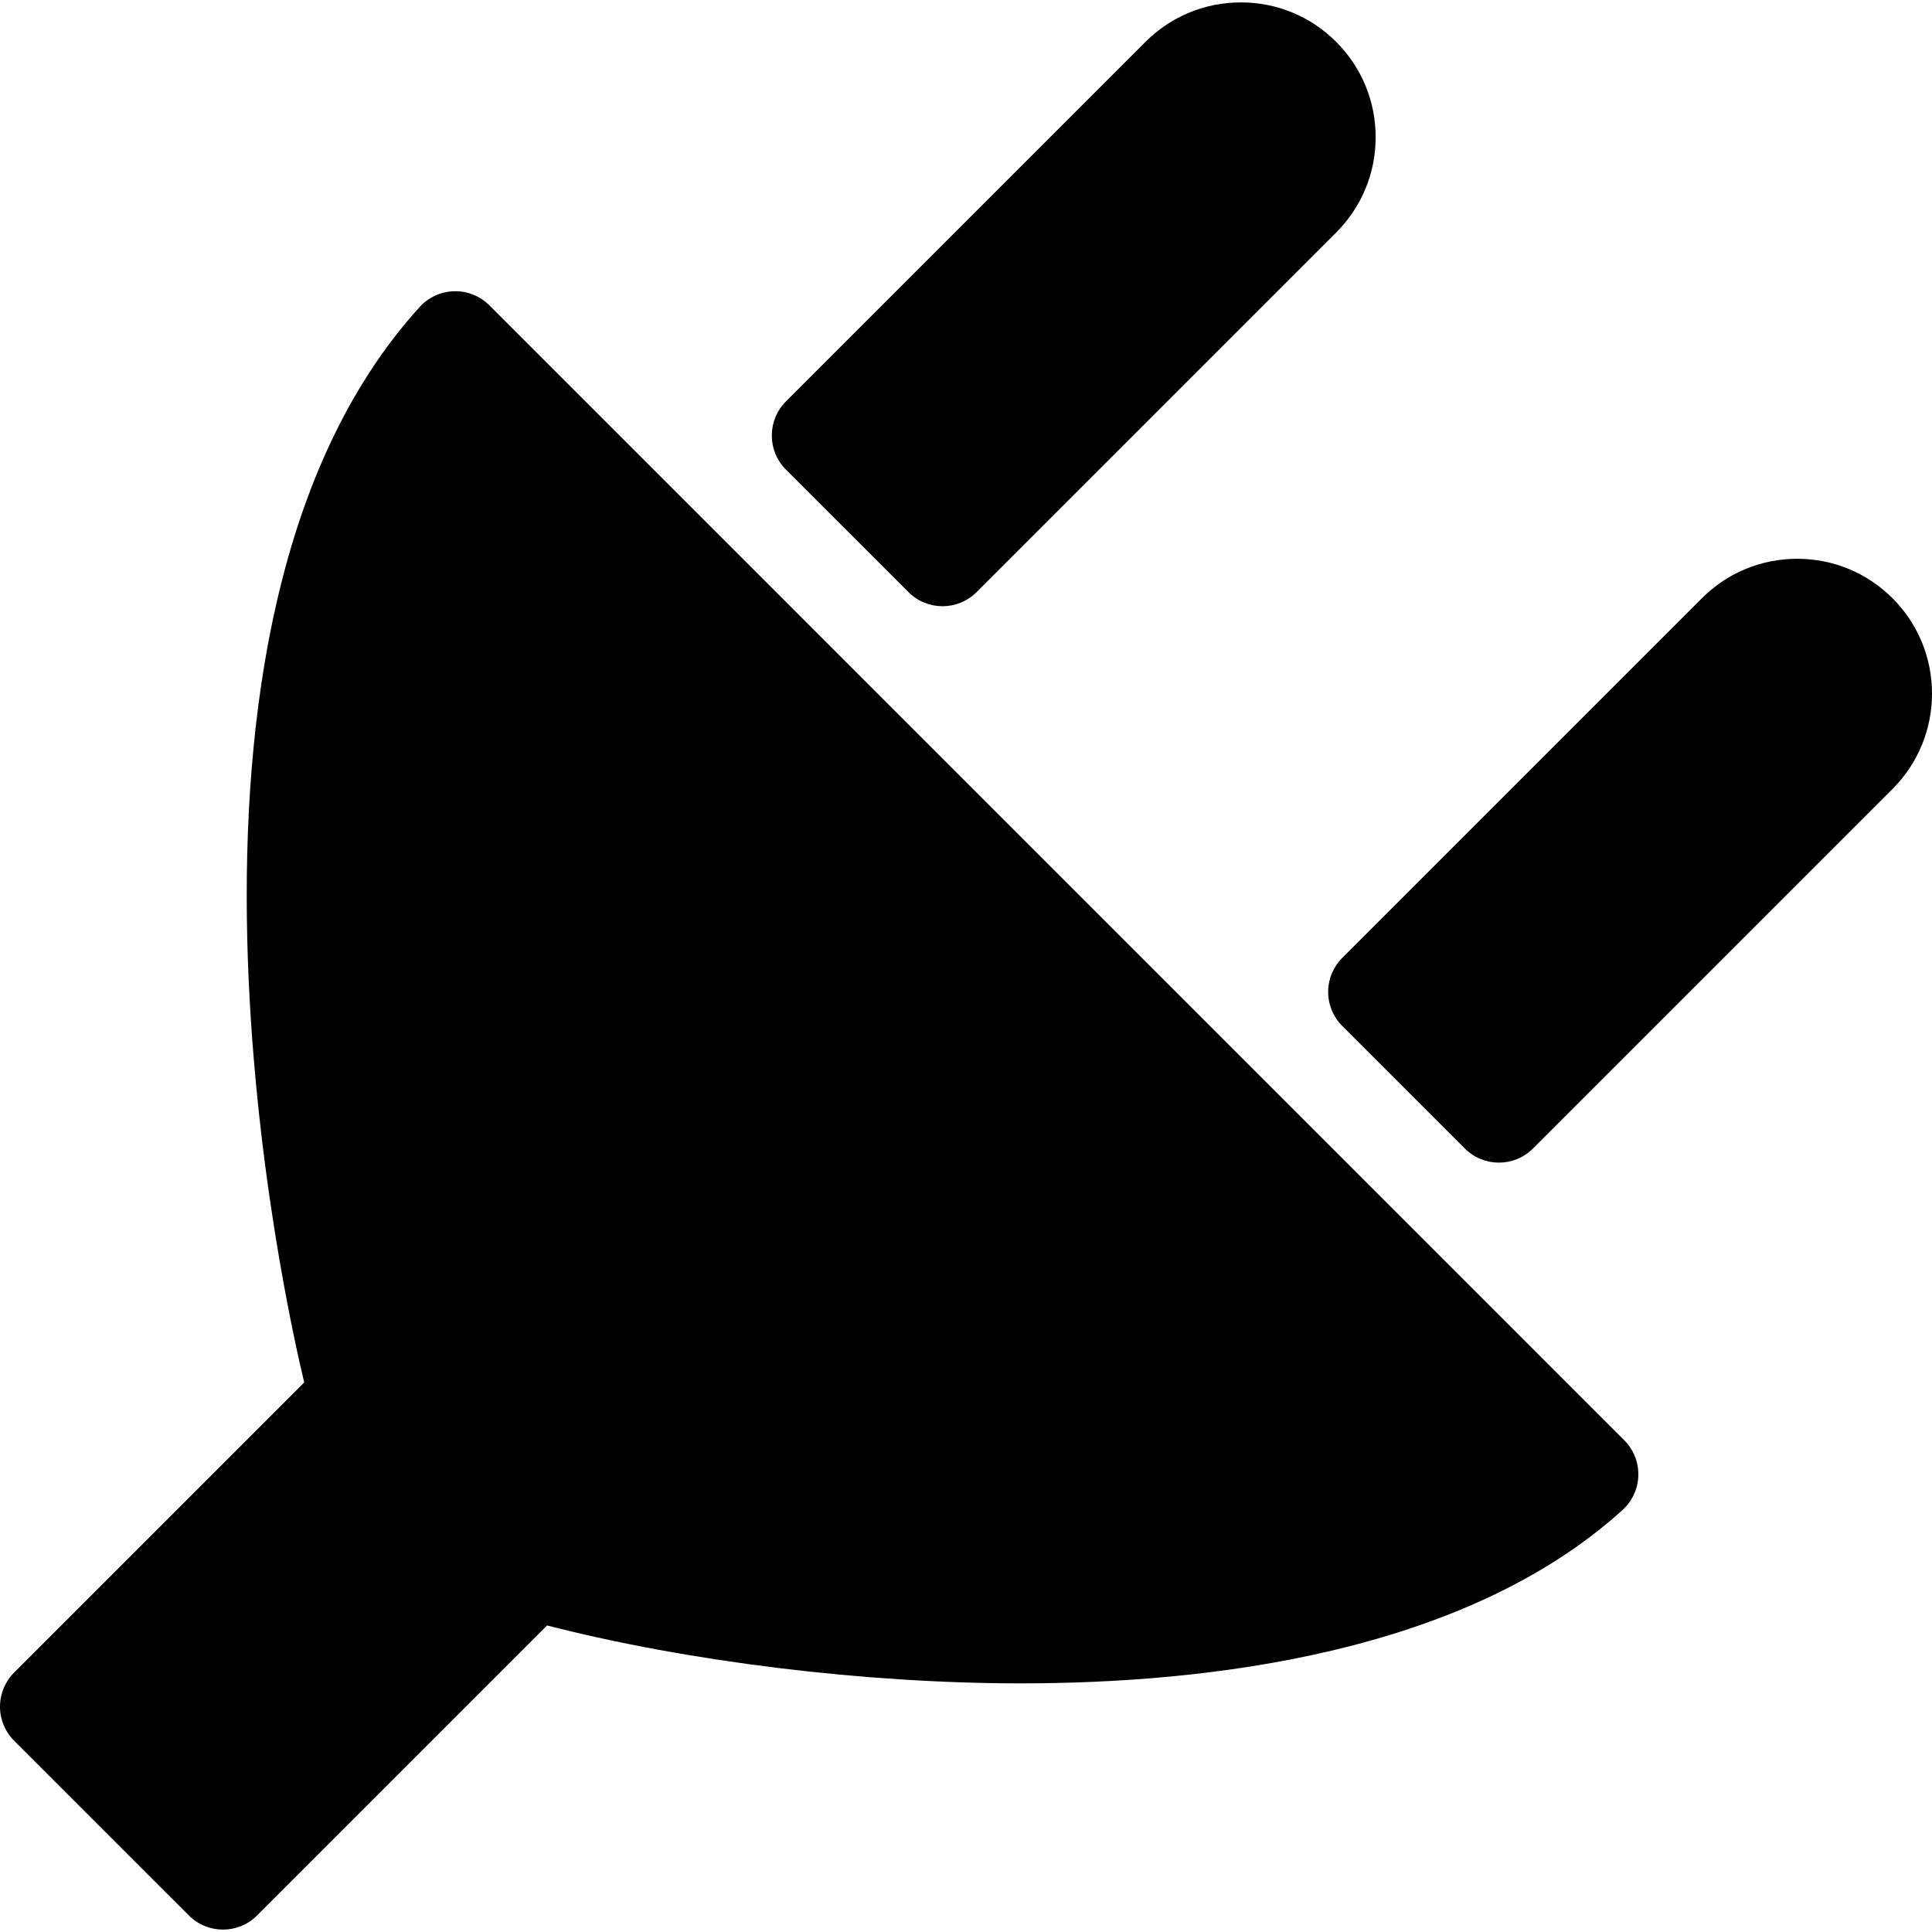
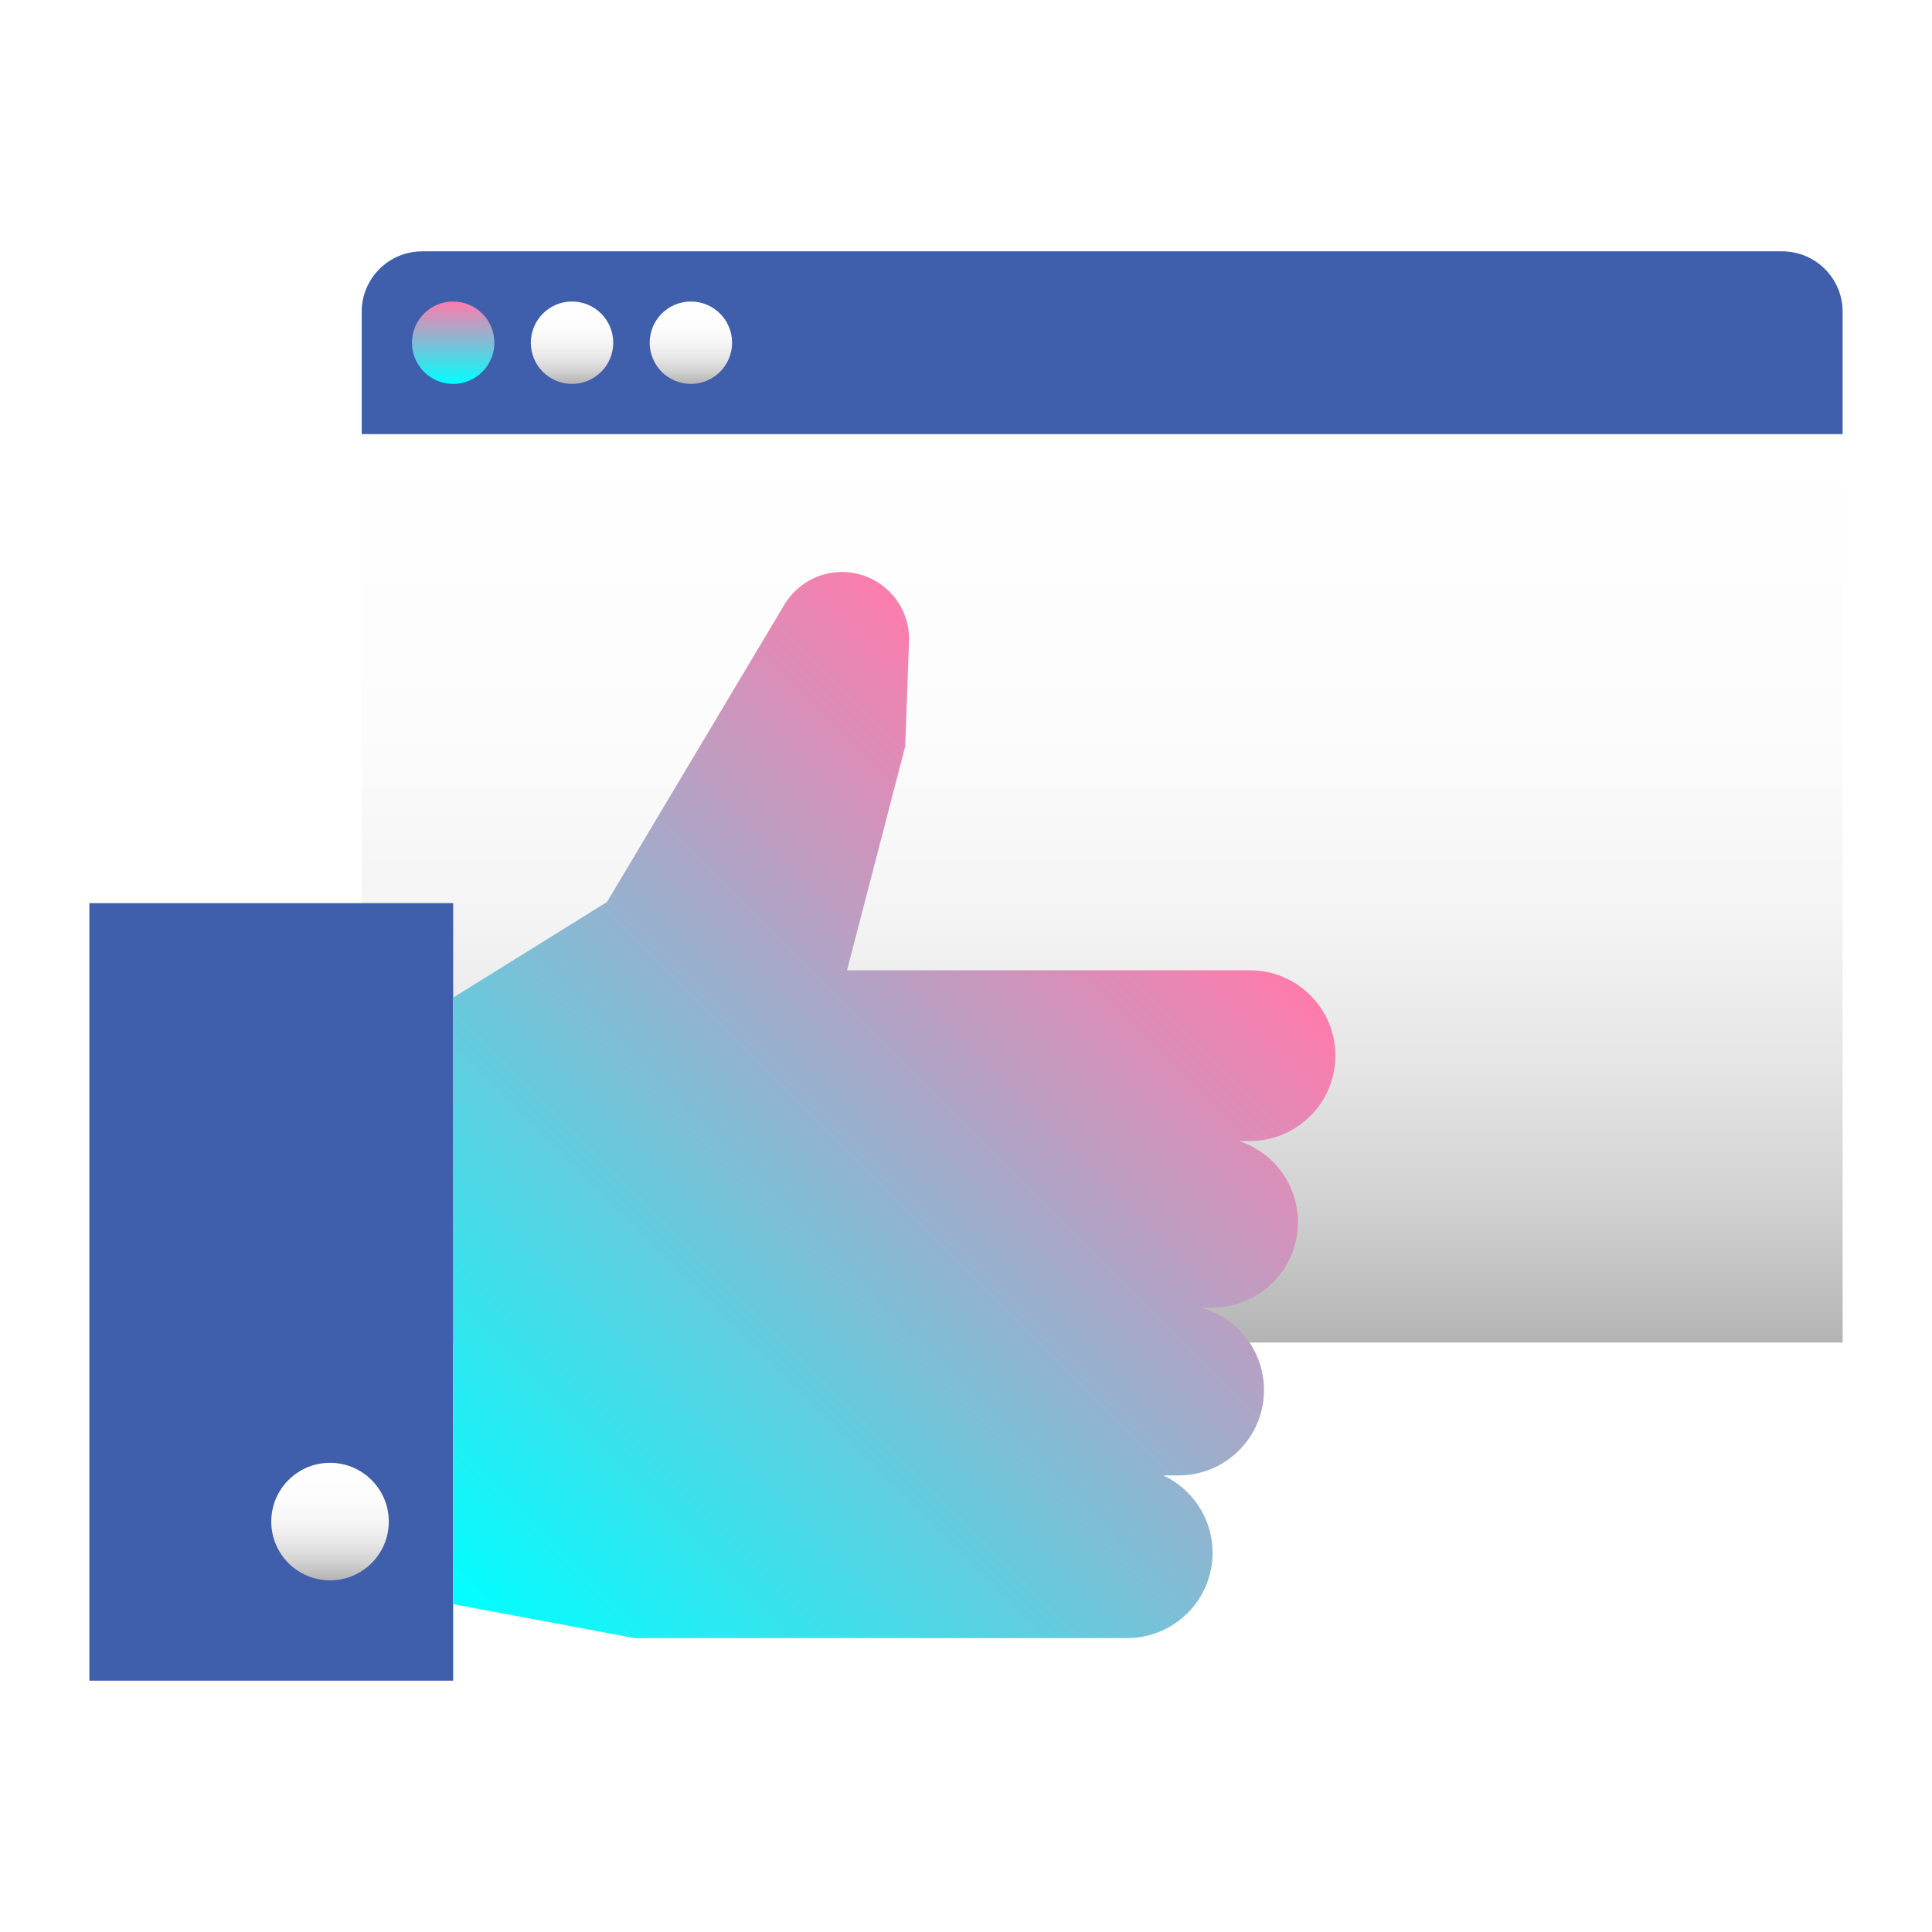
- <svg xmlns="http://www.w3.org/2000/svg" version="1.1" id="Capa_1" x="0px" y="0px" width="99.012px" height="99.012px" viewBox="0 0 99.012 99.012" style="enable-background:new 0 0 99.012 99.012;" xml:space="preserve">
-   <g>
-     <g>
-       <path d="M25.08,15.648c-0.478-0.478-1.135-0.742-1.805-0.723c-0.675,0.017-1.314,0.309-1.768,0.808    c-14.829,16.325-6.762,51.623-5.916,55.115L0.723,85.717C0.26,86.18,0,86.808,0,87.463c0,0.654,0.26,1.283,0.723,1.746    l8.958,8.957c0.482,0.48,1.114,0.723,1.746,0.723c0.631,0,1.264-0.24,1.745-0.723l14.865-14.864    c7.237,1.859,16.289,2.968,24.28,2.968c9.599,0,22.739-1.543,30.836-8.886c0.5-0.454,0.793-1.093,0.809-1.769    c0.018-0.676-0.245-1.328-0.723-1.805L25.08,15.648z" />
-       <path d="M46.557,30.345c0.482,0.482,1.114,0.723,1.746,0.723c0.632,0,1.264-0.241,1.746-0.724l18.428-18.428    c1.305-1.305,2.023-3.04,2.023-4.885c0-1.846-0.719-3.582-2.023-4.886c-1.305-1.305-3.039-2.022-4.885-2.022    c-1.845,0-3.581,0.718-4.887,2.022L40.277,20.574c-0.964,0.964-0.964,2.527,0,3.492L46.557,30.345z" />
-       <path d="M96.99,30.661c-1.305-1.305-3.039-2.024-4.885-2.024c-1.847,0-3.582,0.718-4.886,2.023L68.79,49.089    c-0.464,0.463-0.724,1.091-0.724,1.746s0.26,1.282,0.724,1.746l6.28,6.278c0.481,0.482,1.113,0.724,1.746,0.724    c0.631,0,1.264-0.241,1.746-0.724l18.43-18.429C99.686,37.735,99.686,33.353,96.99,30.661z" />
-     </g>
-   </g>
-   <g>
- </g>
-   <g>
- </g>
-   <g>
- </g>
-   <g>
- </g>
-   <g>
- </g>
-   <g>
- </g>
-   <g>
- </g>
-   <g>
- </g>
-   <g>
- </g>
-   <g>
- </g>
-   <g>
- </g>
-   <g>
- </g>
-   <g>
- </g>
-   <g>
- </g>
-   <g>
- </g>
+ <svg xmlns="http://www.w3.org/2000/svg" enable-background="new 0 0 512 512" height="512px" id="Social_x5F_Network_x5F_Marketing" version="1.1" viewBox="0 0 512 512" width="512px" xml:space="preserve">
+   <linearGradient gradientUnits="userSpaceOnUse" id="SVGID_1_" x1="292.085" x2="292.085" y1="355.786" y2="115.044">
+     <stop offset="0" style="stop-color:#B3B3B3" />
+     <stop offset="0.016" style="stop-color:#B7B7B7" />
+     <stop offset="0.152" style="stop-color:#D1D1D1" />
+     <stop offset="0.302" style="stop-color:#E5E5E5" />
+     <stop offset="0.47" style="stop-color:#F4F4F4" />
+     <stop offset="0.672" style="stop-color:#FCFCFC" />
+     <stop offset="1" style="stop-color:#FFFFFF" />
+   </linearGradient>
+   <rect fill="url(#SVGID_1_)" height="240.742" width="392.464" x="95.853" y="115.044" />
+   <path d="M488.317,115.044H95.853V82.631c0-8.851,7.175-16.025,16.025-16.025h360.414  c8.851,0,16.025,7.175,16.025,16.025V115.044z" fill="#3F5EAB" />
+   <rect fill="#3F5EAB" height="206.055" width="96.409" x="23.683" y="239.34" />
+   <linearGradient gradientUnits="userSpaceOnUse" id="SVGID_2_" x1="124.877" x2="319.135" y1="429.898" y2="235.64">
+     <stop offset="0" style="stop-color:#00FFFF" />
+     <stop offset="1" style="stop-color:#FF7BAC" />
+   </linearGradient>
+   <path d="M353.884,279.758c0-12.492-10.127-22.619-22.619-22.619H224.473l15.418-59.348l1.024-28.407  c0-9.83-7.969-17.798-17.798-17.798c-6.318,0-11.853,3.301-15.011,8.262l-0.007-0.002l-0.056,0.105  c-0.458,0.729-47.191,79.095-47.191,79.095l-40.76,25.323v160.743l48.019,8.992h130.616c12.492,0,22.619-10.127,22.619-22.619  c0-9.078-5.361-16.886-13.078-20.487h4.086c12.492,0,22.619-10.127,22.619-22.619c0-10.535-7.213-19.361-16.963-21.877h3.336  c12.492,0,22.619-10.127,22.619-22.619c0-10.052-6.563-18.562-15.633-21.506h2.933C343.757,302.377,353.884,292.25,353.884,279.758z  " fill="url(#SVGID_2_)" />
+   <linearGradient gradientUnits="userSpaceOnUse" id="SVGID_3_" x1="87.46" x2="87.46" y1="418.809" y2="387.661">
+     <stop offset="0" style="stop-color:#B3B3B3" />
+     <stop offset="0.016" style="stop-color:#B7B7B7" />
+     <stop offset="0.152" style="stop-color:#D1D1D1" />
+     <stop offset="0.302" style="stop-color:#E5E5E5" />
+     <stop offset="0.47" style="stop-color:#F4F4F4" />
+     <stop offset="0.672" style="stop-color:#FCFCFC" />
+     <stop offset="1" style="stop-color:#FFFFFF" />
+   </linearGradient>
+   <circle cx="87.461" cy="403.235" fill="url(#SVGID_3_)" r="15.574" />
+   <linearGradient gradientUnits="userSpaceOnUse" id="SVGID_4_" x1="120.091" x2="120.091" y1="101.745" y2="79.904">
+     <stop offset="0" style="stop-color:#00FFFF" />
+     <stop offset="1" style="stop-color:#FF7BAC" />
+   </linearGradient>
+   <circle cx="120.091" cy="90.825" fill="url(#SVGID_4_)" r="10.92" />
+   <linearGradient gradientUnits="userSpaceOnUse" id="SVGID_5_" x1="151.593" x2="151.593" y1="101.745" y2="79.904">
+     <stop offset="0" style="stop-color:#B3B3B3" />
+     <stop offset="0.016" style="stop-color:#B7B7B7" />
+     <stop offset="0.152" style="stop-color:#D1D1D1" />
+     <stop offset="0.302" style="stop-color:#E5E5E5" />
+     <stop offset="0.47" style="stop-color:#F4F4F4" />
+     <stop offset="0.672" style="stop-color:#FCFCFC" />
+     <stop offset="1" style="stop-color:#FFFFFF" />
+   </linearGradient>
+   <circle cx="151.593" cy="90.825" fill="url(#SVGID_5_)" r="10.92" />
+   <linearGradient gradientUnits="userSpaceOnUse" id="SVGID_6_" x1="183.094" x2="183.094" y1="101.745" y2="79.904">
+     <stop offset="0" style="stop-color:#B3B3B3" />
+     <stop offset="0.016" style="stop-color:#B7B7B7" />
+     <stop offset="0.152" style="stop-color:#D1D1D1" />
+     <stop offset="0.302" style="stop-color:#E5E5E5" />
+     <stop offset="0.47" style="stop-color:#F4F4F4" />
+     <stop offset="0.672" style="stop-color:#FCFCFC" />
+     <stop offset="1" style="stop-color:#FFFFFF" />
+   </linearGradient>
+   <circle cx="183.094" cy="90.825" fill="url(#SVGID_6_)" r="10.92" />
</svg>
